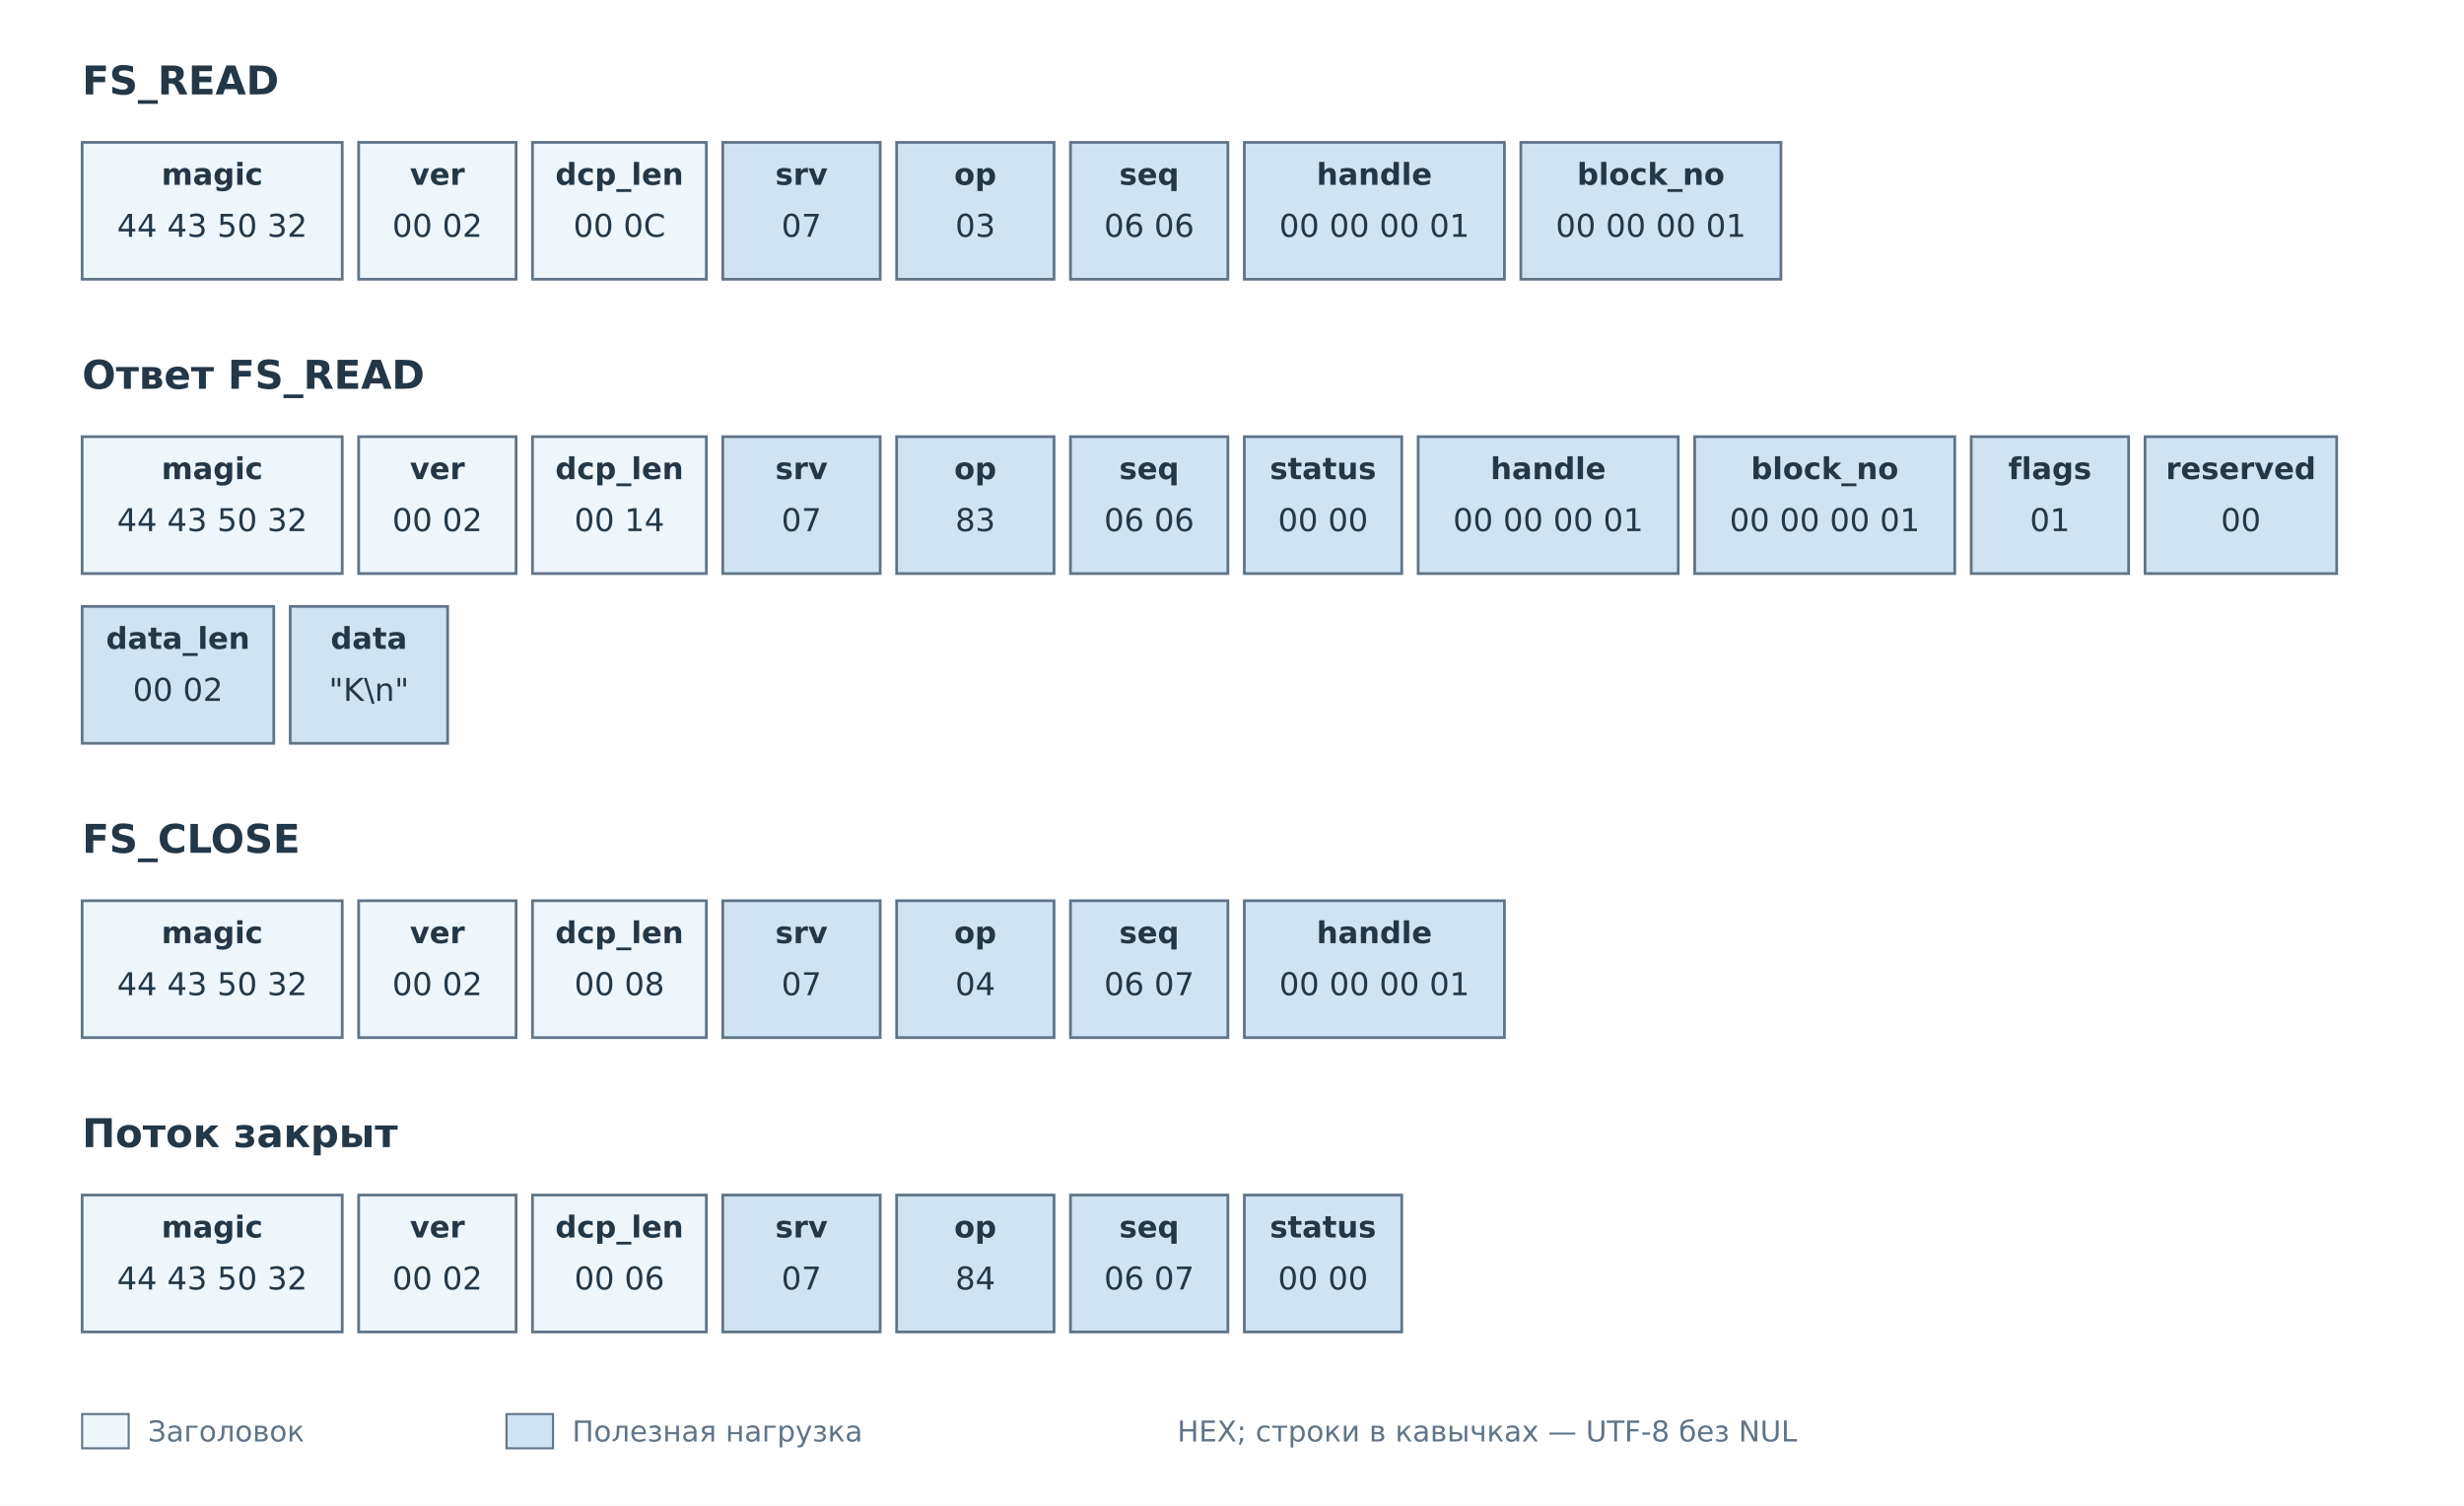
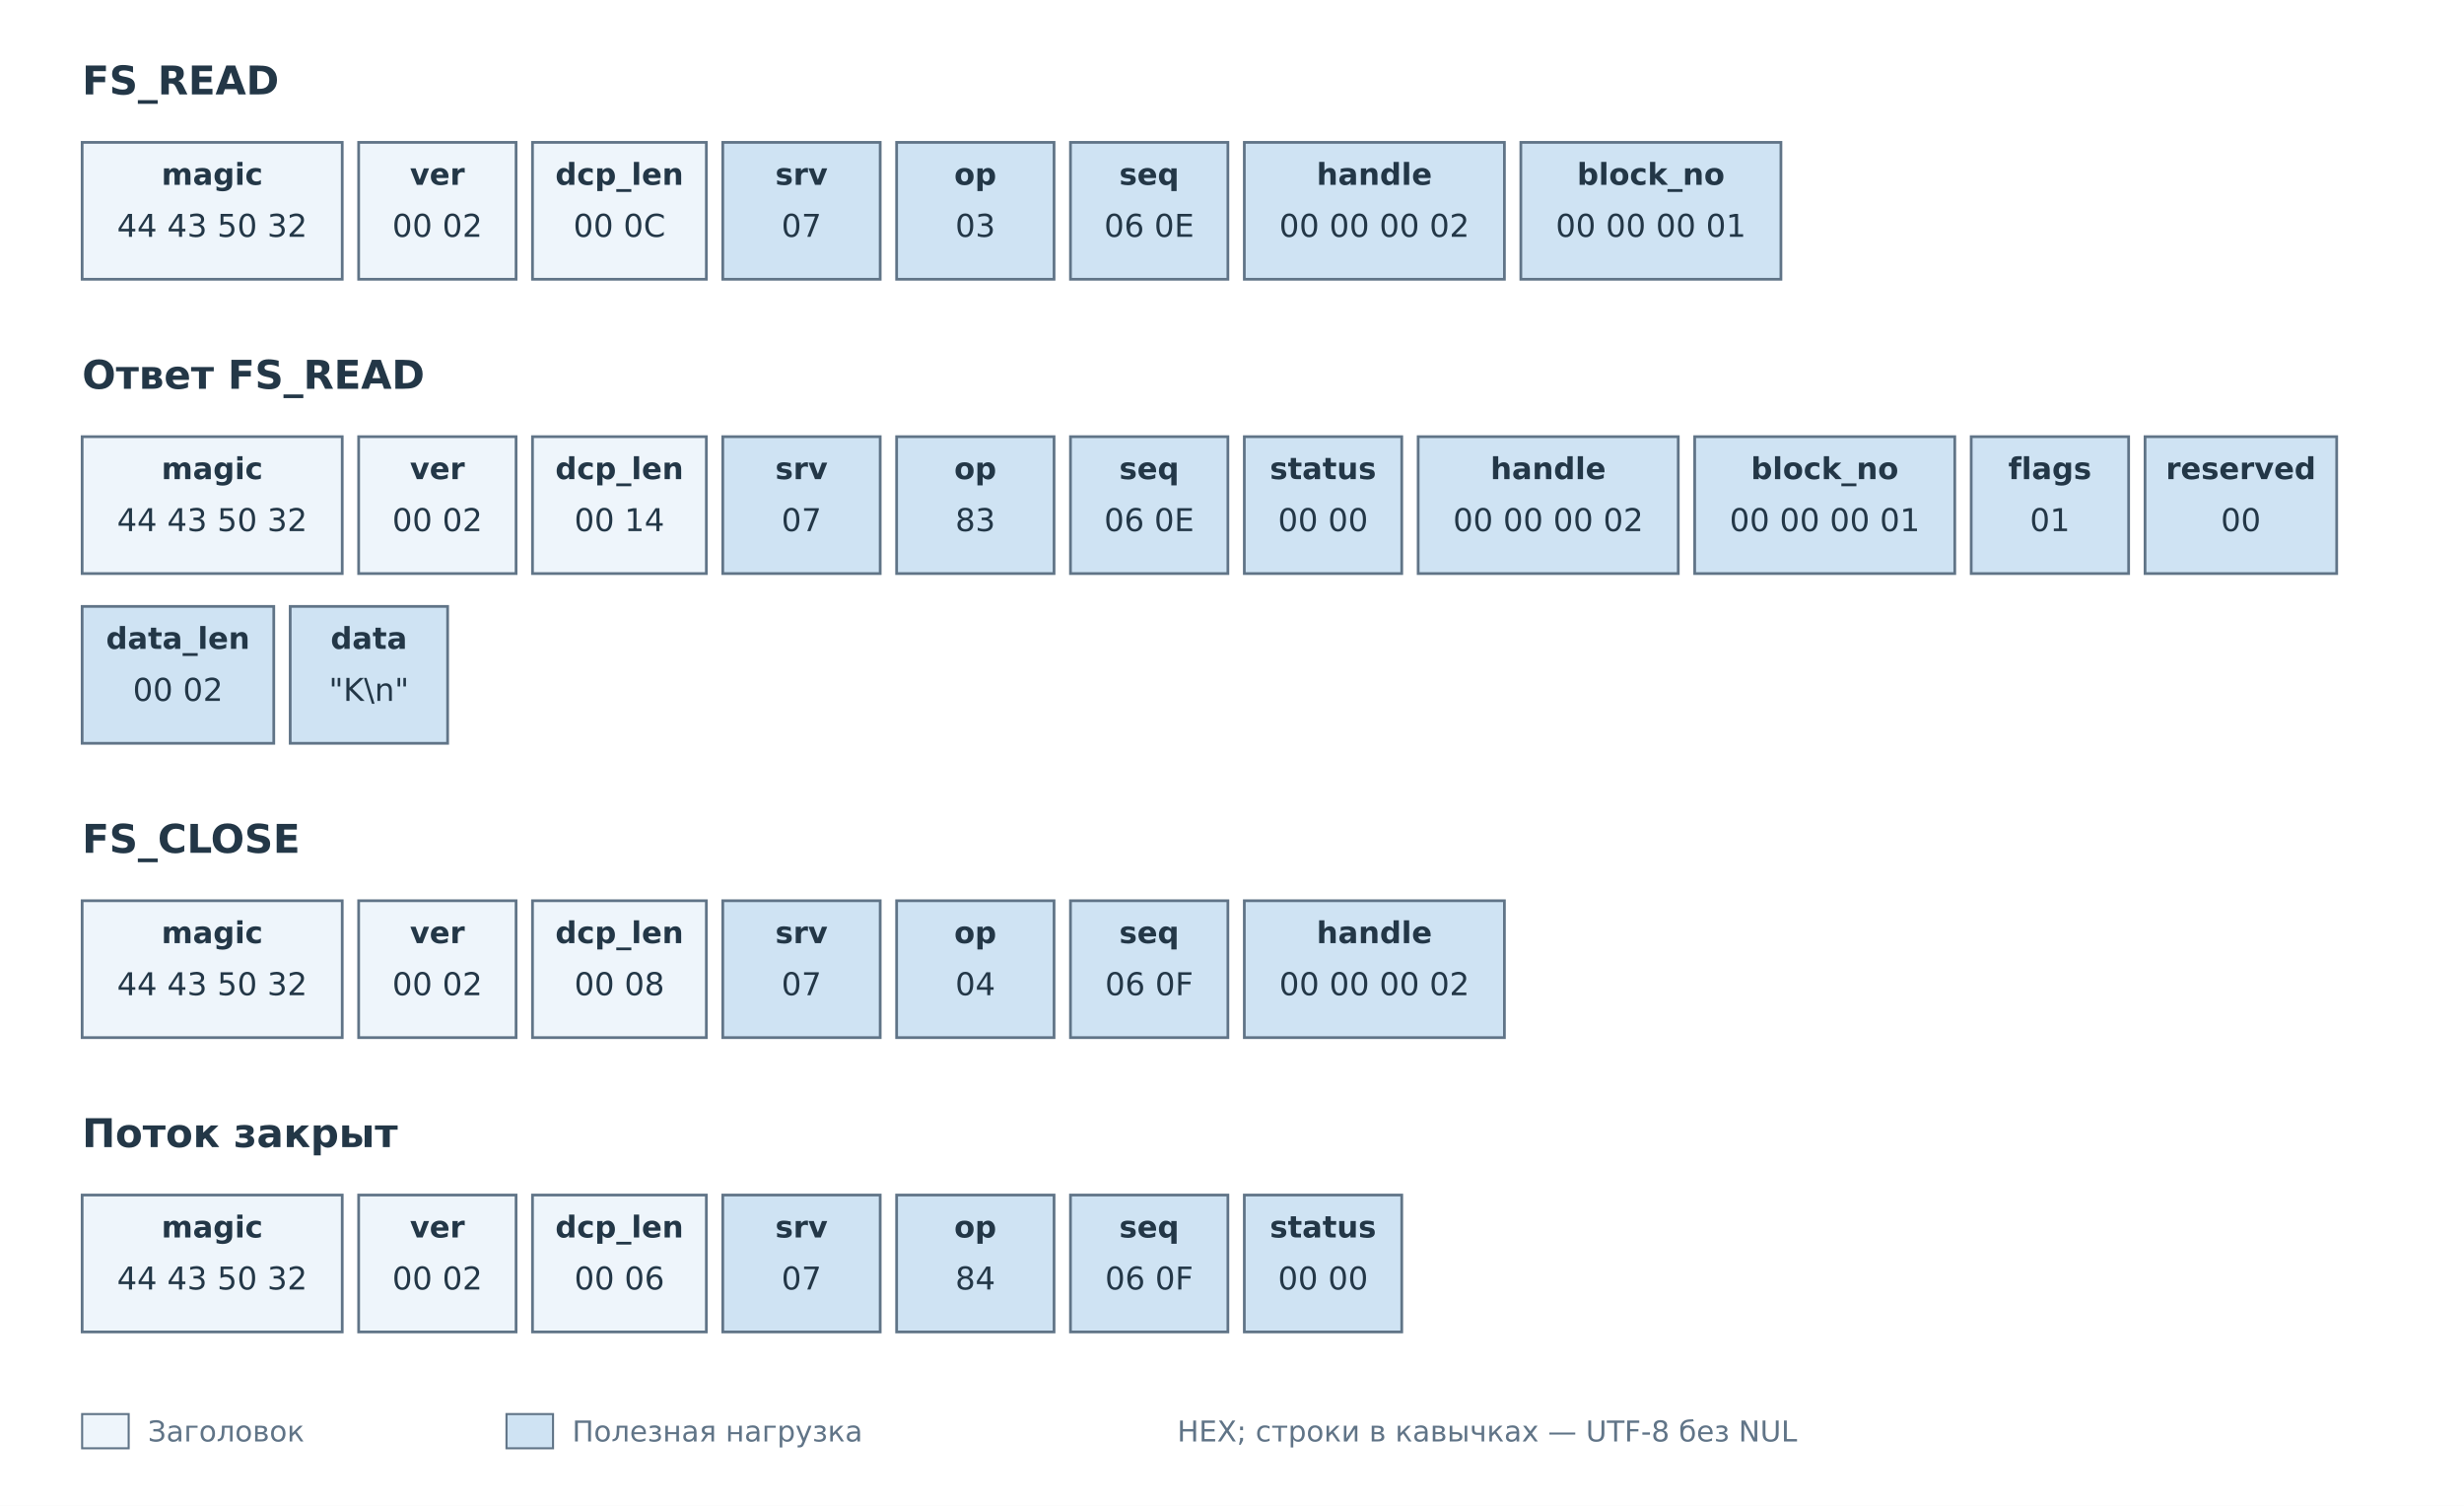
<svg xmlns="http://www.w3.org/2000/svg" width="1800" viewBox="0 1 1800 1100" role="img" aria-labelledby="title desc" height="1100">
  <defs>
    <style>
text { font-family: "DejaVu Sans", sans-serif; fill: #233747; }
a { cursor: pointer; } a:hover text { text-decoration: underline; }
g:target &gt; rect { stroke-width: 5; }
.edge-label { paint-order: stroke; stroke: white; stroke-width: 8; stroke-linejoin: round; }
</style>
    <marker id="call-arrow" viewBox="0 0 10 10" refX="10" refY="5" markerWidth="12" markerHeight="12" markerUnits="userSpaceOnUse" orient="auto-start-reverse">
      <path d="M0 0 L10 5 L0 10 Z" fill="#788794" />
    </marker>
    <marker id="call-source" viewBox="0 0 4 4" refX="2" refY="2" markerWidth="6" markerHeight="6" markerUnits="userSpaceOnUse">
      <circle cx="2" cy="2" r="2" fill="#788794" />
    </marker>
    <marker id="mmio-arrow" viewBox="0 0 10 10" refX="10" refY="5" markerWidth="12" markerHeight="12" markerUnits="userSpaceOnUse" orient="auto-start-reverse">
      <path d="M0 0 L10 5 L0 10 Z" fill="#b56b1d" />
    </marker>
    <marker id="mmio-source" viewBox="0 0 4 4" refX="2" refY="2" markerWidth="6" markerHeight="6" markerUnits="userSpaceOnUse">
      <circle cx="2" cy="2" r="2" fill="#b56b1d" />
    </marker>
    <marker id="data-arrow" viewBox="0 0 10 10" refX="10" refY="5" markerWidth="12" markerHeight="12" markerUnits="userSpaceOnUse" orient="auto-start-reverse">
      <path d="M0 0 L10 5 L0 10 Z" fill="#3f75ad" />
    </marker>
    <marker id="data-source" viewBox="0 0 4 4" refX="2" refY="2" markerWidth="6" markerHeight="6" markerUnits="userSpaceOnUse">
      <circle cx="2" cy="2" r="2" fill="#3f75ad" />
    </marker>
    <marker id="irq-arrow" viewBox="0 0 10 10" refX="10" refY="5" markerWidth="12" markerHeight="12" markerUnits="userSpaceOnUse" orient="auto-start-reverse">
      <path d="M0 0 L10 5 L0 10 Z" fill="#c65b4e" />
    </marker>
    <marker id="irq-source" viewBox="0 0 4 4" refX="2" refY="2" markerWidth="6" markerHeight="6" markerUnits="userSpaceOnUse">
      <circle cx="2" cy="2" r="2" fill="#c65b4e" />
    </marker>
    <marker id="clock-arrow" viewBox="0 0 10 10" refX="10" refY="5" markerWidth="12" markerHeight="12" markerUnits="userSpaceOnUse" orient="auto-start-reverse">
      <path d="M0 0 L10 5 L0 10 Z" fill="#788794" />
    </marker>
    <marker id="clock-source" viewBox="0 0 4 4" refX="2" refY="2" markerWidth="6" markerHeight="6" markerUnits="userSpaceOnUse">
      <circle cx="2" cy="2" r="2" fill="#788794" />
    </marker>
-     <marker id="build-arrow" viewBox="0 0 10 10" refX="10" refY="5" markerWidth="12" markerHeight="12" markerUnits="userSpaceOnUse" orient="auto-start-reverse">
-       <path d="M0 0 L10 5 L0 10 Z" fill="#788794" />
-     </marker>
-     <marker id="build-source" viewBox="0 0 4 4" refX="2" refY="2" markerWidth="6" markerHeight="6" markerUnits="userSpaceOnUse">
-       <circle cx="2" cy="2" r="2" fill="#788794" />
-     </marker>
-     <marker id="depends-arrow" viewBox="0 0 10 10" refX="10" refY="5" markerWidth="12" markerHeight="12" markerUnits="userSpaceOnUse" orient="auto-start-reverse">
-       <path d="M0 0 L10 5 L0 10 Z" fill="#788794" />
-     </marker>
-     <marker id="depends-source" viewBox="0 0 4 4" refX="2" refY="2" markerWidth="6" markerHeight="6" markerUnits="userSpaceOnUse">
-       <circle cx="2" cy="2" r="2" fill="#788794" />
-     </marker>
  </defs>
  <rect width="1800" height="1101" fill="white" />
  <g id="backgrounds" />
  <g id="interactions" />
  <g id="components">
    <g id="frame-0-0" data-kind="packet-field">
      <rect x="60" y="105" width="190" height="100" fill="#eef5fb" stroke="#607487" stroke-width="2" />
      <text x="155.0" y="136.0" font-size="22" font-weight="700" text-anchor="middle" style="fill:#233747">magic</text>
      <text x="155.0" y="174" font-family="DejaVu Sans Mono, monospace" font-size="23" fill="#233747" text-anchor="middle">44 43 50 32</text>
    </g>
    <g id="frame-0-1" data-kind="packet-field">
      <rect x="262" y="105" width="115" height="100" fill="#eef5fb" stroke="#607487" stroke-width="2" />
      <text x="319.5" y="136.0" font-size="22" font-weight="700" text-anchor="middle" style="fill:#233747">ver</text>
      <text x="319.5" y="174" font-family="DejaVu Sans Mono, monospace" font-size="23" fill="#233747" text-anchor="middle">00 02</text>
    </g>
    <g id="frame-0-2" data-kind="packet-field">
      <rect x="389" y="105" width="127" height="100" fill="#eef5fb" stroke="#607487" stroke-width="2" />
      <text x="452.5" y="136.0" font-size="22" font-weight="700" text-anchor="middle" style="fill:#233747">dcp_len</text>
      <text x="452.5" y="174" font-family="DejaVu Sans Mono, monospace" font-size="23" fill="#233747" text-anchor="middle">00 0C</text>
    </g>
    <g id="frame-0-3" data-kind="packet-field">
      <rect x="528" y="105" width="115" height="100" fill="#cfe3f3" stroke="#607487" stroke-width="2" />
      <text x="585.5" y="136.0" font-size="22" font-weight="700" text-anchor="middle" style="fill:#233747">srv</text>
      <text x="585.5" y="174" font-family="DejaVu Sans Mono, monospace" font-size="23" fill="#233747" text-anchor="middle">07</text>
    </g>
    <g id="frame-0-4" data-kind="packet-field">
      <rect x="655" y="105" width="115" height="100" fill="#cfe3f3" stroke="#607487" stroke-width="2" />
      <text x="712.5" y="136.0" font-size="22" font-weight="700" text-anchor="middle" style="fill:#233747">op</text>
      <text x="712.5" y="174" font-family="DejaVu Sans Mono, monospace" font-size="23" fill="#233747" text-anchor="middle">03</text>
    </g>
    <g id="frame-0-5" data-kind="packet-field">
      <rect x="782" y="105" width="115" height="100" fill="#cfe3f3" stroke="#607487" stroke-width="2" />
      <text x="839.5" y="136.0" font-size="22" font-weight="700" text-anchor="middle" style="fill:#233747">seq</text>
-       <text x="839.5" y="174" font-family="DejaVu Sans Mono, monospace" font-size="23" fill="#233747" text-anchor="middle">06 06</text>
+       <text x="839.5" y="174" font-family="DejaVu Sans Mono, monospace" font-size="23" fill="#233747" text-anchor="middle">06 0E</text>
    </g>
    <g id="frame-0-6" data-kind="packet-field">
      <rect x="909" y="105" width="190" height="100" fill="#cfe3f3" stroke="#607487" stroke-width="2" />
      <text x="1004.0" y="136.0" font-size="22" font-weight="700" text-anchor="middle" style="fill:#233747">handle</text>
-       <text x="1004.0" y="174" font-family="DejaVu Sans Mono, monospace" font-size="23" fill="#233747" text-anchor="middle">00 00 00 01</text>
+       <text x="1004.0" y="174" font-family="DejaVu Sans Mono, monospace" font-size="23" fill="#233747" text-anchor="middle">00 00 00 02</text>
    </g>
    <g id="frame-0-7" data-kind="packet-field">
      <rect x="1111" y="105" width="190" height="100" fill="#cfe3f3" stroke="#607487" stroke-width="2" />
      <text x="1206.0" y="136.0" font-size="22" font-weight="700" text-anchor="middle" style="fill:#233747">block_no</text>
      <text x="1206.0" y="174" font-family="DejaVu Sans Mono, monospace" font-size="23" fill="#233747" text-anchor="middle">00 00 00 01</text>
    </g>
    <g id="frame-1-0" data-kind="packet-field">
      <rect x="60" y="320" width="190" height="100" fill="#eef5fb" stroke="#607487" stroke-width="2" />
      <text x="155.0" y="351.0" font-size="22" font-weight="700" text-anchor="middle" style="fill:#233747">magic</text>
      <text x="155.0" y="389" font-family="DejaVu Sans Mono, monospace" font-size="23" fill="#233747" text-anchor="middle">44 43 50 32</text>
    </g>
    <g id="frame-1-1" data-kind="packet-field">
      <rect x="262" y="320" width="115" height="100" fill="#eef5fb" stroke="#607487" stroke-width="2" />
      <text x="319.5" y="351.0" font-size="22" font-weight="700" text-anchor="middle" style="fill:#233747">ver</text>
      <text x="319.5" y="389" font-family="DejaVu Sans Mono, monospace" font-size="23" fill="#233747" text-anchor="middle">00 02</text>
    </g>
    <g id="frame-1-2" data-kind="packet-field">
      <rect x="389" y="320" width="127" height="100" fill="#eef5fb" stroke="#607487" stroke-width="2" />
      <text x="452.5" y="351.0" font-size="22" font-weight="700" text-anchor="middle" style="fill:#233747">dcp_len</text>
      <text x="452.5" y="389" font-family="DejaVu Sans Mono, monospace" font-size="23" fill="#233747" text-anchor="middle">00 14</text>
    </g>
    <g id="frame-1-3" data-kind="packet-field">
      <rect x="528" y="320" width="115" height="100" fill="#cfe3f3" stroke="#607487" stroke-width="2" />
      <text x="585.5" y="351.0" font-size="22" font-weight="700" text-anchor="middle" style="fill:#233747">srv</text>
      <text x="585.5" y="389" font-family="DejaVu Sans Mono, monospace" font-size="23" fill="#233747" text-anchor="middle">07</text>
    </g>
    <g id="frame-1-4" data-kind="packet-field">
      <rect x="655" y="320" width="115" height="100" fill="#cfe3f3" stroke="#607487" stroke-width="2" />
      <text x="712.5" y="351.0" font-size="22" font-weight="700" text-anchor="middle" style="fill:#233747">op</text>
      <text x="712.5" y="389" font-family="DejaVu Sans Mono, monospace" font-size="23" fill="#233747" text-anchor="middle">83</text>
    </g>
    <g id="frame-1-5" data-kind="packet-field">
      <rect x="782" y="320" width="115" height="100" fill="#cfe3f3" stroke="#607487" stroke-width="2" />
      <text x="839.5" y="351.0" font-size="22" font-weight="700" text-anchor="middle" style="fill:#233747">seq</text>
-       <text x="839.5" y="389" font-family="DejaVu Sans Mono, monospace" font-size="23" fill="#233747" text-anchor="middle">06 06</text>
+       <text x="839.5" y="389" font-family="DejaVu Sans Mono, monospace" font-size="23" fill="#233747" text-anchor="middle">06 0E</text>
    </g>
    <g id="frame-1-6" data-kind="packet-field">
      <rect x="909" y="320" width="115" height="100" fill="#cfe3f3" stroke="#607487" stroke-width="2" />
      <text x="966.5" y="351.0" font-size="22" font-weight="700" text-anchor="middle" style="fill:#233747">status</text>
      <text x="966.5" y="389" font-family="DejaVu Sans Mono, monospace" font-size="23" fill="#233747" text-anchor="middle">00 00</text>
    </g>
    <g id="frame-1-7" data-kind="packet-field">
      <rect x="1036" y="320" width="190" height="100" fill="#cfe3f3" stroke="#607487" stroke-width="2" />
      <text x="1131.0" y="351.0" font-size="22" font-weight="700" text-anchor="middle" style="fill:#233747">handle</text>
-       <text x="1131.0" y="389" font-family="DejaVu Sans Mono, monospace" font-size="23" fill="#233747" text-anchor="middle">00 00 00 01</text>
+       <text x="1131.0" y="389" font-family="DejaVu Sans Mono, monospace" font-size="23" fill="#233747" text-anchor="middle">00 00 00 02</text>
    </g>
    <g id="frame-1-8" data-kind="packet-field">
      <rect x="1238" y="320" width="190" height="100" fill="#cfe3f3" stroke="#607487" stroke-width="2" />
      <text x="1333.0" y="351.0" font-size="22" font-weight="700" text-anchor="middle" style="fill:#233747">block_no</text>
      <text x="1333.0" y="389" font-family="DejaVu Sans Mono, monospace" font-size="23" fill="#233747" text-anchor="middle">00 00 00 01</text>
    </g>
    <g id="frame-1-9" data-kind="packet-field">
      <rect x="1440" y="320" width="115" height="100" fill="#cfe3f3" stroke="#607487" stroke-width="2" />
      <text x="1497.5" y="351.0" font-size="22" font-weight="700" text-anchor="middle" style="fill:#233747">flags</text>
      <text x="1497.5" y="389" font-family="DejaVu Sans Mono, monospace" font-size="23" fill="#233747" text-anchor="middle">01</text>
    </g>
    <g id="frame-1-10" data-kind="packet-field">
      <rect x="1567" y="320" width="140" height="100" fill="#cfe3f3" stroke="#607487" stroke-width="2" />
      <text x="1637.0" y="351.0" font-size="22" font-weight="700" text-anchor="middle" style="fill:#233747">reserved</text>
      <text x="1637.0" y="389" font-family="DejaVu Sans Mono, monospace" font-size="23" fill="#233747" text-anchor="middle">00</text>
    </g>
    <g id="frame-1-11" data-kind="packet-field">
      <rect x="60" y="444" width="140" height="100" fill="#cfe3f3" stroke="#607487" stroke-width="2" />
      <text x="130.0" y="475.0" font-size="22" font-weight="700" text-anchor="middle" style="fill:#233747">data_len</text>
      <text x="130.0" y="513" font-family="DejaVu Sans Mono, monospace" font-size="23" fill="#233747" text-anchor="middle">00 02</text>
    </g>
    <g id="frame-1-12" data-kind="packet-field">
      <rect x="212" y="444" width="115" height="100" fill="#cfe3f3" stroke="#607487" stroke-width="2" />
      <text x="269.5" y="475.0" font-size="22" font-weight="700" text-anchor="middle" style="fill:#233747">data</text>
      <text x="269.5" y="513" font-family="DejaVu Sans Mono, monospace" font-size="23" fill="#233747" text-anchor="middle">"K\n"</text>
    </g>
    <g id="frame-2-0" data-kind="packet-field">
      <rect x="60" y="659" width="190" height="100" fill="#eef5fb" stroke="#607487" stroke-width="2" />
      <text x="155.0" y="690.0" font-size="22" font-weight="700" text-anchor="middle" style="fill:#233747">magic</text>
      <text x="155.0" y="728" font-family="DejaVu Sans Mono, monospace" font-size="23" fill="#233747" text-anchor="middle">44 43 50 32</text>
    </g>
    <g id="frame-2-1" data-kind="packet-field">
      <rect x="262" y="659" width="115" height="100" fill="#eef5fb" stroke="#607487" stroke-width="2" />
      <text x="319.5" y="690.0" font-size="22" font-weight="700" text-anchor="middle" style="fill:#233747">ver</text>
      <text x="319.5" y="728" font-family="DejaVu Sans Mono, monospace" font-size="23" fill="#233747" text-anchor="middle">00 02</text>
    </g>
    <g id="frame-2-2" data-kind="packet-field">
      <rect x="389" y="659" width="127" height="100" fill="#eef5fb" stroke="#607487" stroke-width="2" />
      <text x="452.5" y="690.0" font-size="22" font-weight="700" text-anchor="middle" style="fill:#233747">dcp_len</text>
      <text x="452.5" y="728" font-family="DejaVu Sans Mono, monospace" font-size="23" fill="#233747" text-anchor="middle">00 08</text>
    </g>
    <g id="frame-2-3" data-kind="packet-field">
      <rect x="528" y="659" width="115" height="100" fill="#cfe3f3" stroke="#607487" stroke-width="2" />
      <text x="585.5" y="690.0" font-size="22" font-weight="700" text-anchor="middle" style="fill:#233747">srv</text>
      <text x="585.5" y="728" font-family="DejaVu Sans Mono, monospace" font-size="23" fill="#233747" text-anchor="middle">07</text>
    </g>
    <g id="frame-2-4" data-kind="packet-field">
      <rect x="655" y="659" width="115" height="100" fill="#cfe3f3" stroke="#607487" stroke-width="2" />
      <text x="712.5" y="690.0" font-size="22" font-weight="700" text-anchor="middle" style="fill:#233747">op</text>
      <text x="712.5" y="728" font-family="DejaVu Sans Mono, monospace" font-size="23" fill="#233747" text-anchor="middle">04</text>
    </g>
    <g id="frame-2-5" data-kind="packet-field">
      <rect x="782" y="659" width="115" height="100" fill="#cfe3f3" stroke="#607487" stroke-width="2" />
      <text x="839.5" y="690.0" font-size="22" font-weight="700" text-anchor="middle" style="fill:#233747">seq</text>
-       <text x="839.5" y="728" font-family="DejaVu Sans Mono, monospace" font-size="23" fill="#233747" text-anchor="middle">06 07</text>
+       <text x="839.5" y="728" font-family="DejaVu Sans Mono, monospace" font-size="23" fill="#233747" text-anchor="middle">06 0F</text>
    </g>
    <g id="frame-2-6" data-kind="packet-field">
      <rect x="909" y="659" width="190" height="100" fill="#cfe3f3" stroke="#607487" stroke-width="2" />
      <text x="1004.0" y="690.0" font-size="22" font-weight="700" text-anchor="middle" style="fill:#233747">handle</text>
-       <text x="1004.0" y="728" font-family="DejaVu Sans Mono, monospace" font-size="23" fill="#233747" text-anchor="middle">00 00 00 01</text>
+       <text x="1004.0" y="728" font-family="DejaVu Sans Mono, monospace" font-size="23" fill="#233747" text-anchor="middle">00 00 00 02</text>
    </g>
    <g id="frame-3-0" data-kind="packet-field">
      <rect x="60" y="874" width="190" height="100" fill="#eef5fb" stroke="#607487" stroke-width="2" />
      <text x="155.0" y="905.0" font-size="22" font-weight="700" text-anchor="middle" style="fill:#233747">magic</text>
      <text x="155.0" y="943" font-family="DejaVu Sans Mono, monospace" font-size="23" fill="#233747" text-anchor="middle">44 43 50 32</text>
    </g>
    <g id="frame-3-1" data-kind="packet-field">
      <rect x="262" y="874" width="115" height="100" fill="#eef5fb" stroke="#607487" stroke-width="2" />
      <text x="319.5" y="905.0" font-size="22" font-weight="700" text-anchor="middle" style="fill:#233747">ver</text>
      <text x="319.5" y="943" font-family="DejaVu Sans Mono, monospace" font-size="23" fill="#233747" text-anchor="middle">00 02</text>
    </g>
    <g id="frame-3-2" data-kind="packet-field">
      <rect x="389" y="874" width="127" height="100" fill="#eef5fb" stroke="#607487" stroke-width="2" />
      <text x="452.5" y="905.0" font-size="22" font-weight="700" text-anchor="middle" style="fill:#233747">dcp_len</text>
      <text x="452.5" y="943" font-family="DejaVu Sans Mono, monospace" font-size="23" fill="#233747" text-anchor="middle">00 06</text>
    </g>
    <g id="frame-3-3" data-kind="packet-field">
      <rect x="528" y="874" width="115" height="100" fill="#cfe3f3" stroke="#607487" stroke-width="2" />
      <text x="585.5" y="905.0" font-size="22" font-weight="700" text-anchor="middle" style="fill:#233747">srv</text>
      <text x="585.5" y="943" font-family="DejaVu Sans Mono, monospace" font-size="23" fill="#233747" text-anchor="middle">07</text>
    </g>
    <g id="frame-3-4" data-kind="packet-field">
      <rect x="655" y="874" width="115" height="100" fill="#cfe3f3" stroke="#607487" stroke-width="2" />
      <text x="712.5" y="905.0" font-size="22" font-weight="700" text-anchor="middle" style="fill:#233747">op</text>
      <text x="712.5" y="943" font-family="DejaVu Sans Mono, monospace" font-size="23" fill="#233747" text-anchor="middle">84</text>
    </g>
    <g id="frame-3-5" data-kind="packet-field">
      <rect x="782" y="874" width="115" height="100" fill="#cfe3f3" stroke="#607487" stroke-width="2" />
      <text x="839.5" y="905.0" font-size="22" font-weight="700" text-anchor="middle" style="fill:#233747">seq</text>
-       <text x="839.5" y="943" font-family="DejaVu Sans Mono, monospace" font-size="23" fill="#233747" text-anchor="middle">06 07</text>
+       <text x="839.5" y="943" font-family="DejaVu Sans Mono, monospace" font-size="23" fill="#233747" text-anchor="middle">06 0F</text>
    </g>
    <g id="frame-3-6" data-kind="packet-field">
      <rect x="909" y="874" width="115" height="100" fill="#cfe3f3" stroke="#607487" stroke-width="2" />
      <text x="966.5" y="905.0" font-size="22" font-weight="700" text-anchor="middle" style="fill:#233747">status</text>
      <text x="966.5" y="943" font-family="DejaVu Sans Mono, monospace" font-size="23" fill="#233747" text-anchor="middle">00 00</text>
    </g>
  </g>
  <g id="annotations">
    <text x="60" y="70.0" font-size="29" font-weight="700" text-anchor="start" style="fill:#233747">FS_READ</text>
    <text x="60" y="285.0" font-size="29" font-weight="700" text-anchor="start" style="fill:#233747">Ответ FS_READ</text>
    <text x="60" y="624.0" font-size="29" font-weight="700" text-anchor="start" style="fill:#233747">FS_CLOSE</text>
    <text x="60" y="839.0" font-size="29" font-weight="700" text-anchor="start" style="fill:#233747">Поток закрыт</text>
    <rect x="60" y="1034" width="34" height="25" fill="#eef5fb" stroke="#607487" stroke-width="1.5" />
    <text x="108" y="1054.0" font-size="21" font-weight="400" text-anchor="start" style="fill:#607487">Заголовок</text>
    <rect x="370" y="1034" width="34" height="25" fill="#cfe3f3" stroke="#607487" stroke-width="1.5" />
    <text x="418" y="1054.0" font-size="21" font-weight="400" text-anchor="start" style="fill:#607487">Полезная нагрузка</text>
    <text x="860" y="1054.0" font-size="21" font-weight="400" text-anchor="start" style="fill:#607487">HEX; строки в кавычках — UTF-8 без NUL</text>
  </g>
</svg>
